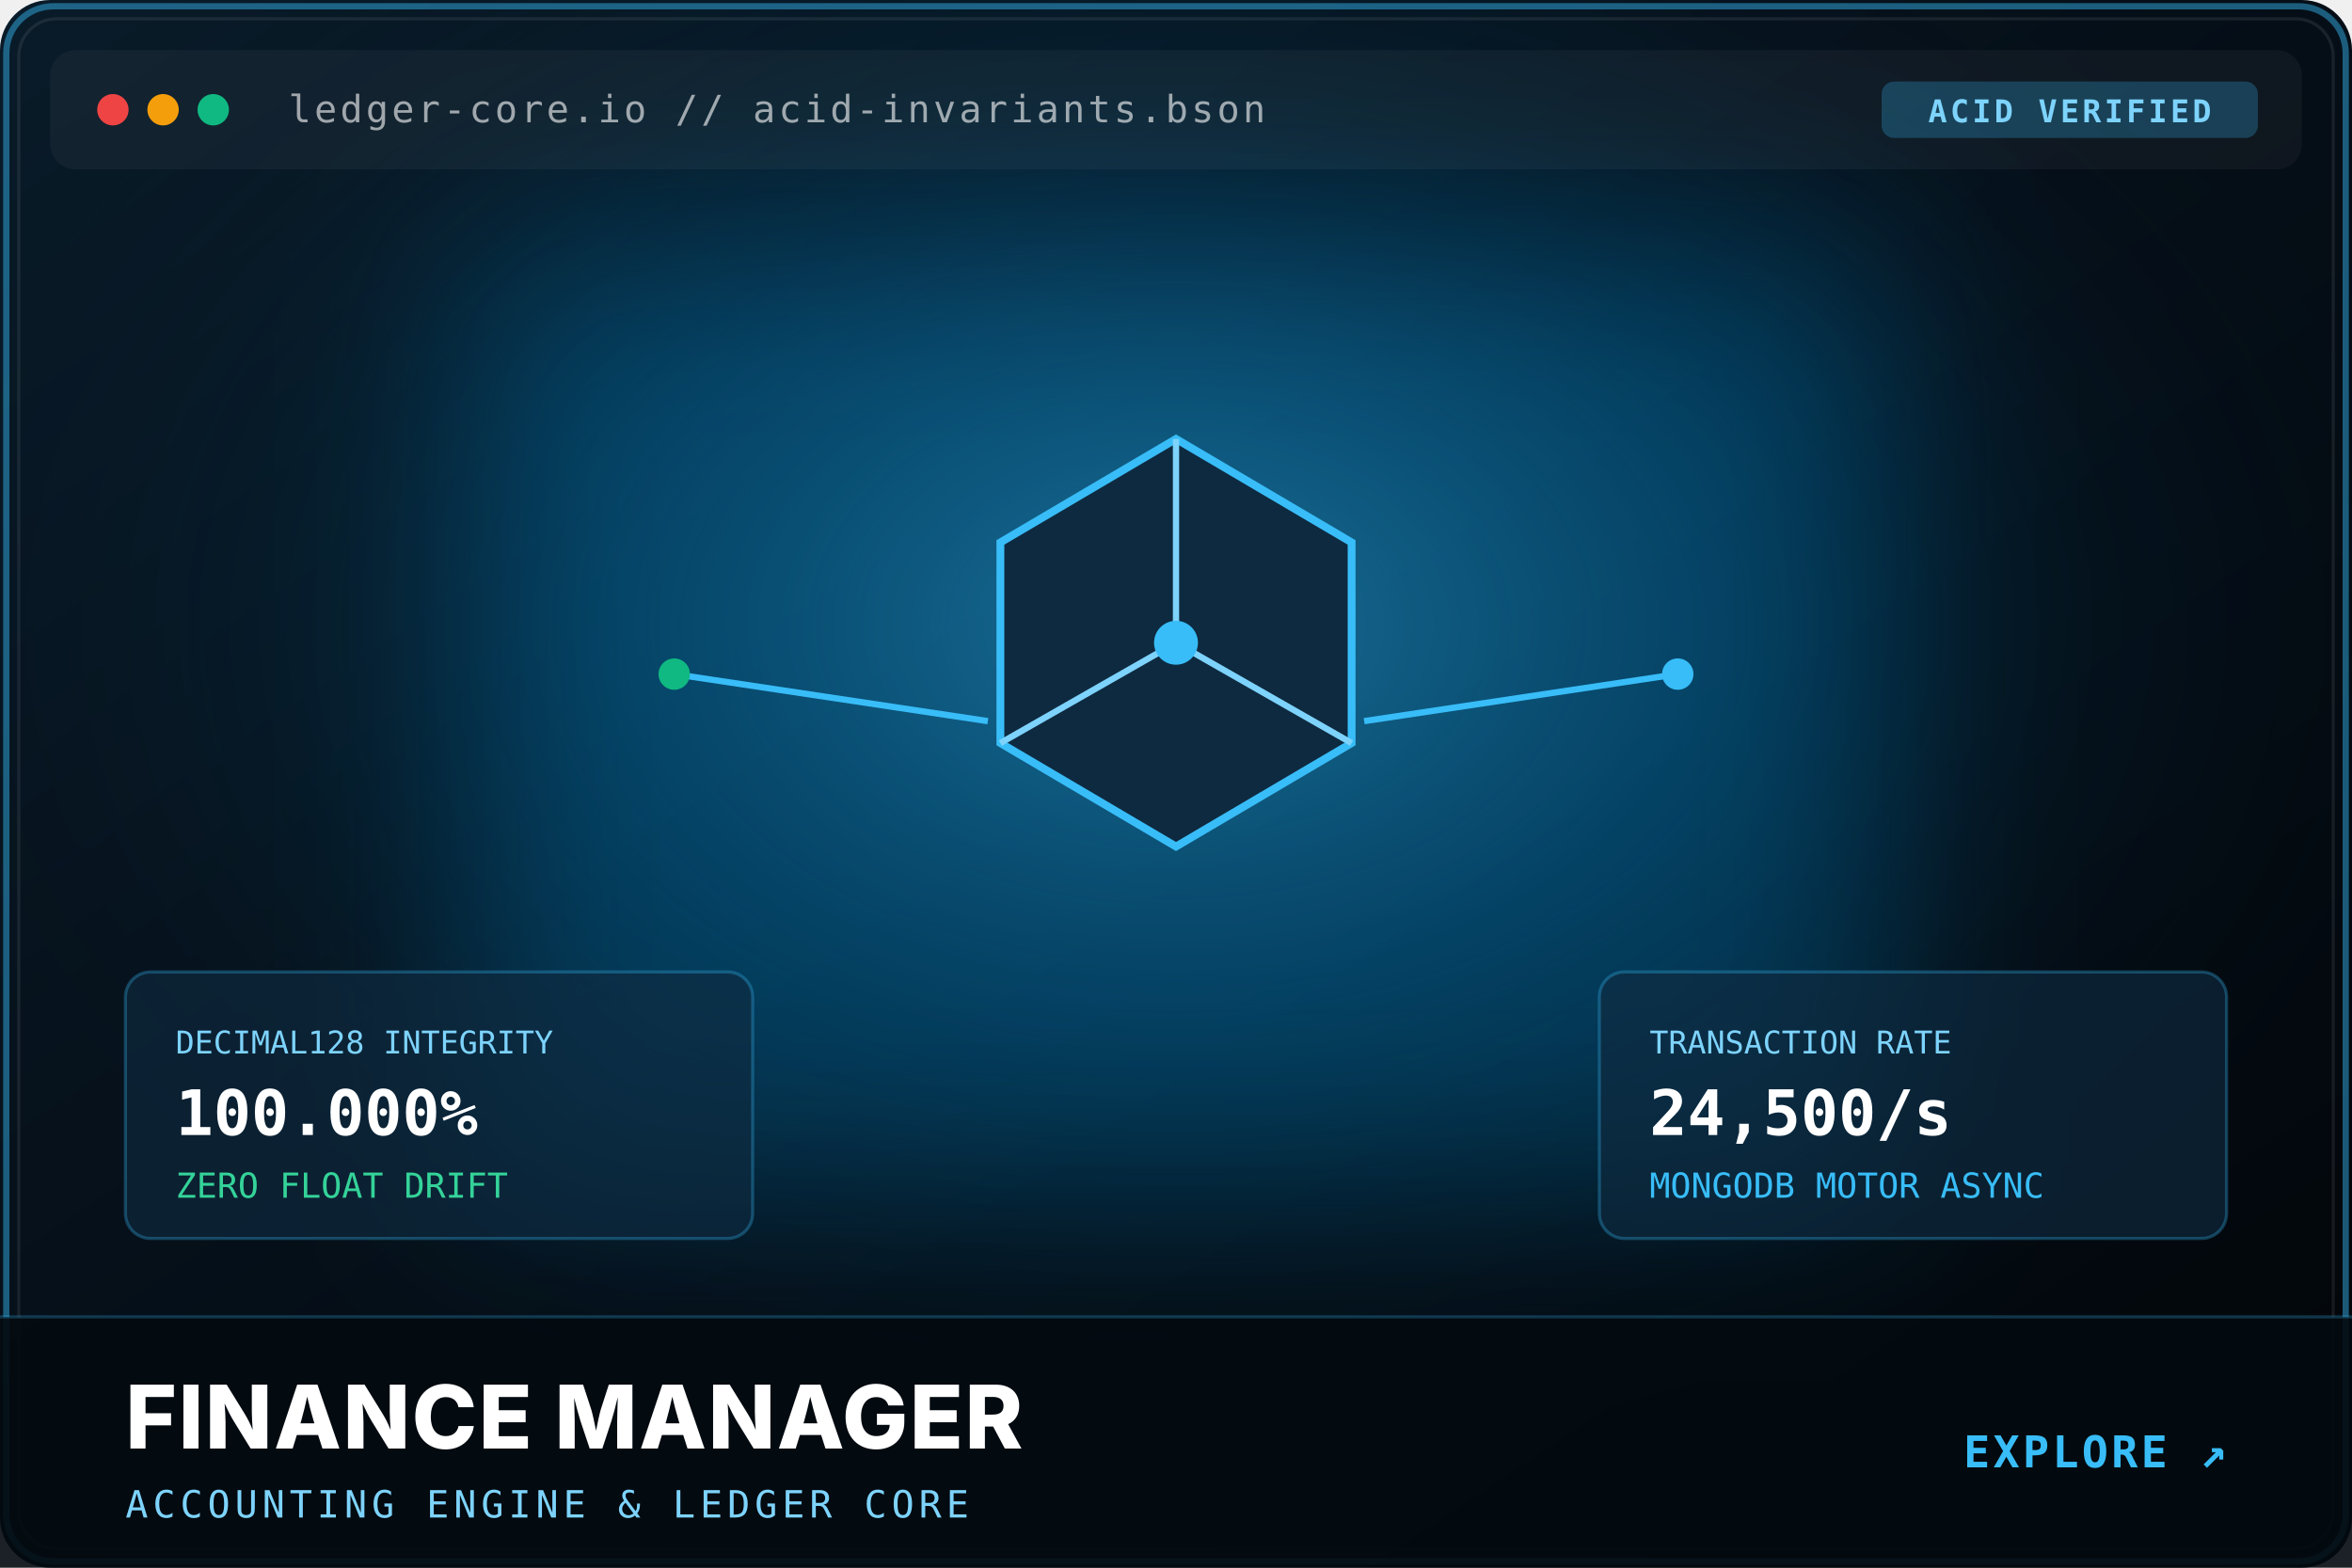
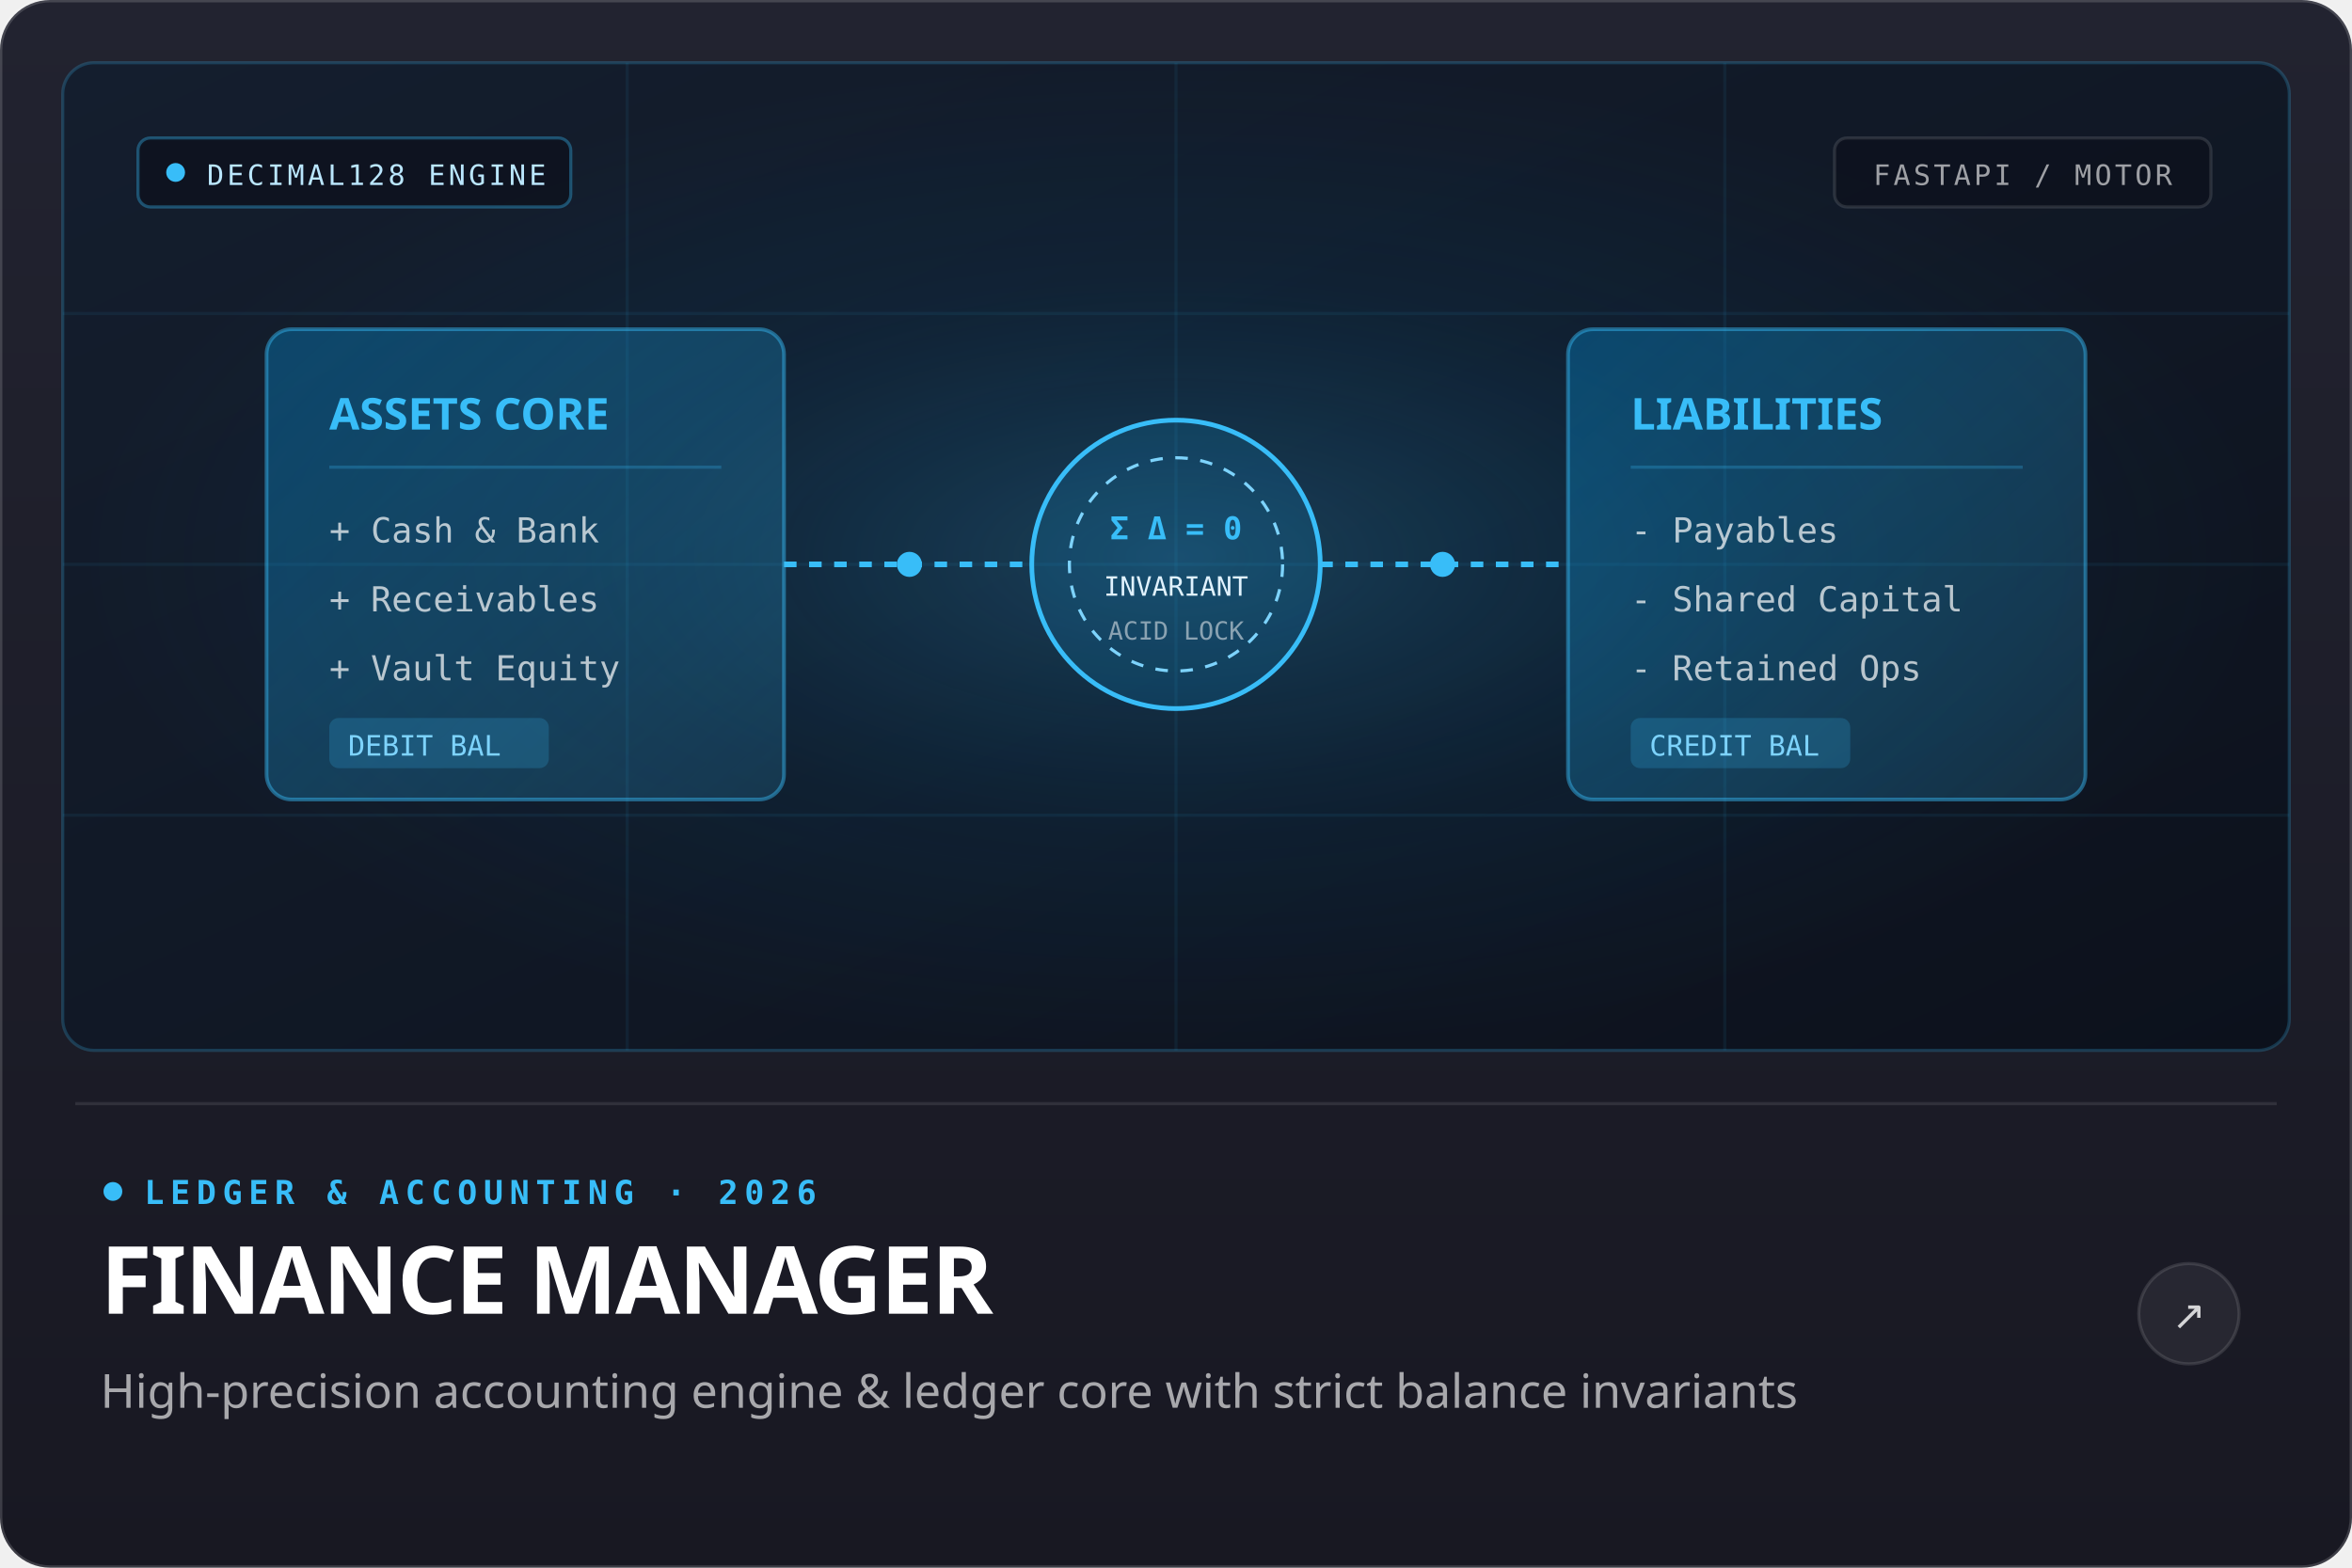
<svg xmlns="http://www.w3.org/2000/svg" width="750" height="500" viewBox="0 0 750 500">
  <defs>
-     <linearGradient id="fmBg" x1="0%" y1="0%" x2="100%" y2="100%">
-       <stop offset="0%" stop-color="#091b29" />
-       <stop offset="50%" stop-color="#050e17" />
-       <stop offset="100%" stop-color="#02060a" />
+     <linearGradient id="cardSurface" x1="0%" y1="0%" x2="0%" y2="100%">
+       <stop offset="0%" stop-color="#222330" />
+       <stop offset="100%" stop-color="#181822" />
    </linearGradient>
-     <radialGradient id="fmGlow" cx="50%" cy="40%" r="55%">
-       <stop offset="0%" stop-color="#38BDF8" stop-opacity="0.45" />
-       <stop offset="50%" stop-color="#0284C7" stop-opacity="0.15" />
-       <stop offset="100%" stop-color="#050e17" stop-opacity="0" />
+     <linearGradient id="visualBg" x1="0%" y1="0%" x2="100%" y2="100%">
+       <stop offset="0%" stop-color="#141e2e" />
+       <stop offset="60%" stop-color="#101724" />
+       <stop offset="100%" stop-color="#0c111c" />
+     </linearGradient>
+     <radialGradient id="financeGlow" cx="50%" cy="50%" r="50%">
+       <stop offset="0%" stop-color="#38BDF8" stop-opacity="0.25" />
+       <stop offset="55%" stop-color="#0284C7" stop-opacity="0.08" />
+       <stop offset="100%" stop-color="#0284C7" stop-opacity="0" />
    </radialGradient>
-     <filter id="fBlur" x="-20%" y="-20%" width="140%" height="140%">
-       <feGaussianBlur stdDeviation="30" />
-     </filter>
+     <linearGradient id="blockGrad" x1="0%" y1="0%" x2="100%" y2="100%">
+       <stop offset="0%" stop-color="#0284C7" stop-opacity="0.4" />
+       <stop offset="100%" stop-color="#38BDF8" stop-opacity="0.15" />
+     </linearGradient>
  </defs>
-   <rect width="750" height="500" fill="url(#fmBg)" rx="16" />
-   <rect x="150" y="80" width="450" height="300" fill="#0284C7" opacity="0.3" filter="url(#fBlur)" />
-   <rect width="750" height="500" fill="url(#fmGlow)" rx="16" />
-   <rect x="2" y="2" width="746" height="496" fill="none" stroke="rgba(56, 189, 248, 0.45)" stroke-width="2" rx="15" />
-   <rect x="6" y="6" width="738" height="488" fill="none" stroke="rgba(255, 255, 255, 0.08)" stroke-width="1" rx="12" />
-   <rect x="16" y="16" width="718" height="38" fill="rgba(255, 255, 255, 0.04)" rx="8" />
-   <circle cx="36" cy="35" r="5" fill="#EF4444" />
-   <circle cx="52" cy="35" r="5" fill="#F59E0B" />
-   <circle cx="68" cy="35" r="5" fill="#10B981" />
-   <text x="92" y="39" font-family="'JetBrains Mono', monospace" font-size="12" fill="rgba(255, 255, 255, 0.6)" letter-spacing="1">ledger-core.io // acid-invariants.bson</text>
-   <rect x="600" y="26" width="120" height="18" fill="rgba(56, 189, 248, 0.25)" rx="4" />
-   <text x="660" y="39" font-family="'JetBrains Mono', monospace" font-size="10" font-weight="700" fill="#7DD3FC" text-anchor="middle" letter-spacing="1">ACID VERIFIED</text>
-   <g transform="translate(375, 205)">
-     <path d="M0 -65 L56 -32 L56 32 L0 65 L-56 32 L-56 -32 Z" fill="#0e2a40" stroke="#38BDF8" stroke-width="2.5" />
-     <path d="M0 -65 L0 0 L56 32 M0 0 L-56 32" fill="none" stroke="#7DD3FC" stroke-width="2" />
-     <circle cx="0" cy="0" r="7" fill="#38BDF8" />
-     <line x1="-160" y1="10" x2="-60" y2="25" stroke="#38BDF8" stroke-width="2" />
-     <line x1="60" y1="25" x2="160" y2="10" stroke="#38BDF8" stroke-width="2" />
-     <circle cx="-160" cy="10" r="5" fill="#10B981" />
-     <circle cx="160" cy="10" r="5" fill="#38BDF8" />
+   <rect width="750" height="500" rx="16" fill="url(#cardSurface)" />
+   <rect width="750" height="500" rx="16" fill="none" stroke="rgba(255, 255, 255, 0.16)" stroke-width="1.5" />
+   <g transform="translate(20, 20)">
+     <rect width="710" height="315" rx="10" fill="url(#visualBg)" />
+     <rect width="710" height="315" rx="10" fill="url(#financeGlow)" />
+     <rect width="710" height="315" rx="10" fill="none" stroke="rgba(56, 189, 248, 0.22)" stroke-width="1" />
+     <g stroke="rgba(56, 189, 248, 0.07)" stroke-width="1">
+       <line x1="0" y1="80" x2="710" y2="80" />
+       <line x1="0" y1="160" x2="710" y2="160" />
+       <line x1="0" y1="240" x2="710" y2="240" />
+       <line x1="180" y1="0" x2="180" y2="315" />
+       <line x1="355" y1="0" x2="355" y2="315" />
+       <line x1="530" y1="0" x2="530" y2="315" />
+     </g>
+     <g transform="translate(65, 55)">
+       <rect x="0" y="30" width="165" height="150" rx="8" fill="url(#blockGrad)" stroke="rgba(56, 189, 248, 0.45)" stroke-width="1.2" />
+       <text x="20" y="62" font-family="'Syne', sans-serif" font-size="14" font-weight="700" fill="#38BDF8">ASSETS CORE</text>
+       <line x1="20" y1="74" x2="145" y2="74" stroke="rgba(56, 189, 248, 0.25)" stroke-width="1" />
+       <text x="20" y="98" font-family="'JetBrains Mono', monospace" font-size="11" fill="rgba(255,255,255,0.7)">+ Cash &amp; Bank</text>
+       <text x="20" y="120" font-family="'JetBrains Mono', monospace" font-size="11" fill="rgba(255,255,255,0.7)">+ Receivables</text>
+       <text x="20" y="142" font-family="'JetBrains Mono', monospace" font-size="11" fill="rgba(255,255,255,0.7)">+ Vault Equity</text>
+       <rect x="20" y="154" width="70" height="16" rx="3" fill="rgba(56, 189, 248, 0.2)" />
+       <text x="26" y="166" font-family="'JetBrains Mono', monospace" font-size="9" fill="#7DD3FC">DEBIT BAL</text>
+       <g transform="translate(290, 105)">
+         <circle r="46" fill="rgba(14, 165, 233, 0.15)" stroke="#38BDF8" stroke-width="1.5" />
+         <circle r="34" fill="none" stroke="#7DD3FC" stroke-width="1" stroke-dasharray="4 4" />
+         <text x="0" y="-8" text-anchor="middle" font-family="'JetBrains Mono', monospace" font-size="10" font-weight="700" fill="#38BDF8">Σ Δ = 0</text>
+         <text x="0" y="10" text-anchor="middle" font-family="'JetBrains Mono', monospace" font-size="8.5" fill="#E0F2FE">INVARIANT</text>
+         <text x="0" y="24" text-anchor="middle" font-family="'JetBrains Mono', monospace" font-size="8" fill="rgba(255,255,255,0.5)">ACID LOCK</text>
+       </g>
+       <path d="M 165 105 L 244 105" stroke="#38BDF8" stroke-width="1.8" stroke-dasharray="4 4" />
+       <circle cx="205" cy="105" r="4" fill="#38BDF8" />
+       <path d="M 336 105 L 415 105" stroke="#38BDF8" stroke-width="1.8" stroke-dasharray="4 4" />
+       <circle cx="375" cy="105" r="4" fill="#38BDF8" />
+       <rect x="415" y="30" width="165" height="150" rx="8" fill="url(#blockGrad)" stroke="rgba(56, 189, 248, 0.45)" stroke-width="1.2" />
+       <text x="435" y="62" font-family="'Syne', sans-serif" font-size="14" font-weight="700" fill="#38BDF8">LIABILITIES</text>
+       <line x1="435" y1="74" x2="560" y2="74" stroke="rgba(56, 189, 248, 0.25)" stroke-width="1" />
+       <text x="435" y="98" font-family="'JetBrains Mono', monospace" font-size="11" fill="rgba(255,255,255,0.7)">- Payables</text>
+       <text x="435" y="120" font-family="'JetBrains Mono', monospace" font-size="11" fill="rgba(255,255,255,0.7)">- Shared Capital</text>
+       <text x="435" y="142" font-family="'JetBrains Mono', monospace" font-size="11" fill="rgba(255,255,255,0.7)">- Retained Ops</text>
+       <rect x="435" y="154" width="70" height="16" rx="3" fill="rgba(56, 189, 248, 0.2)" />
+       <text x="441" y="166" font-family="'JetBrains Mono', monospace" font-size="9" fill="#7DD3FC">CREDIT BAL</text>
+     </g>
+     <g transform="translate(24, 24)">
+       <rect width="138" height="22" rx="4" fill="rgba(12, 17, 28, 0.75)" stroke="rgba(56, 189, 248, 0.35)" stroke-width="1" />
+       <circle cx="12" cy="11" r="3" fill="#38BDF8" />
+       <text x="22" y="15" font-family="'JetBrains Mono', monospace" font-size="9" fill="#BAE6FD" letter-spacing="1">DECIMAL128 ENGINE</text>
+     </g>
+     <g transform="translate(565, 24)">
+       <rect width="120" height="22" rx="4" fill="rgba(12, 17, 28, 0.75)" stroke="rgba(255, 255, 255, 0.12)" stroke-width="1" />
+       <text x="60" y="15" text-anchor="middle" font-family="'JetBrains Mono', monospace" font-size="9" fill="rgba(255, 255, 255, 0.6)" letter-spacing="1">FASTAPI / MOTOR</text>
+     </g>
  </g>
-   <g transform="translate(40, 310)">
-     <rect width="200" height="85" fill="rgba(14, 42, 64, 0.65)" rx="8" stroke="rgba(56, 189, 248, 0.3)" stroke-width="1" />
-     <text x="16" y="26" font-family="'JetBrains Mono', monospace" font-size="10" fill="#7DD3FC">DECIMAL128 INTEGRITY</text>
-     <text x="16" y="52" font-family="'JetBrains Mono', monospace" font-size="20" font-weight="800" fill="#FFFFFF">100.000%</text>
-     <text x="16" y="72" font-family="'JetBrains Mono', monospace" font-size="11" fill="#34D399">ZERO FLOAT DRIFT</text>
+   <line x1="24" y1="352" x2="726" y2="352" stroke="rgba(255, 255, 255, 0.09)" stroke-width="1" />
+   <g transform="translate(32, 375)">
+     <g transform="translate(0, 0)">
+       <circle cx="4" cy="5" r="3" fill="#38BDF8" />
+       <text x="14" y="9" font-family="'JetBrains Mono', monospace" font-size="10.5" font-weight="600" fill="#38BDF8" letter-spacing="2">LEDGER &amp; ACCOUNTING · 2026</text>
+     </g>
+     <text x="0" y="44" font-family="'Syne', system-ui, sans-serif" font-size="30" font-weight="800" fill="#FFFFFF" letter-spacing="-0.02em">FINANCE MANAGER</text>
+     <text x="0" y="74" font-family="'DM Sans', system-ui, sans-serif" font-size="15" fill="rgba(255, 255, 255, 0.62)">High-precision accounting engine &amp; ledger core with strict balance invariants</text>
+     <g transform="translate(650, 28)">
+       <circle cx="16" cy="16" r="16" fill="rgba(255, 255, 255, 0.06)" stroke="rgba(255, 255, 255, 0.12)" stroke-width="1" />
+       <text x="16" y="21" text-anchor="middle" font-family="system-ui, sans-serif" font-size="13" fill="#FFFFFF" opacity="0.8">↗</text>
+     </g>
  </g>
-   <g transform="translate(510, 310)">
-     <rect width="200" height="85" fill="rgba(14, 42, 64, 0.65)" rx="8" stroke="rgba(56, 189, 248, 0.3)" stroke-width="1" />
-     <text x="16" y="26" font-family="'JetBrains Mono', monospace" font-size="10" fill="#7DD3FC">TRANSACTION RATE</text>
-     <text x="16" y="52" font-family="'JetBrains Mono', monospace" font-size="20" font-weight="800" fill="#FFFFFF">24,500/s</text>
-     <text x="16" y="72" font-family="'JetBrains Mono', monospace" font-size="11" fill="#38BDF8">MONGODB MOTOR ASYNC</text>
-   </g>
-   <rect x="0" y="420" width="750" height="80" fill="rgba(4, 10, 16, 0.9)" />
-   <line x1="0" y1="420" x2="750" y2="420" stroke="rgba(56, 189, 248, 0.25)" stroke-width="1" />
-   <text x="40" y="462" font-family="'Syne', -apple-system, sans-serif" font-size="28" font-weight="800" fill="#FFFFFF" letter-spacing="0.5">FINANCE MANAGER</text>
-   <text x="40" y="484" font-family="'JetBrains Mono', monospace" font-size="12" font-weight="500" fill="#7DD3FC" letter-spacing="1.5">ACCOUNTING ENGINE &amp; LEDGER CORE</text>
-   <text x="710" y="468" font-family="'JetBrains Mono', monospace" font-size="14" font-weight="700" fill="#38BDF8" text-anchor="end" letter-spacing="1">EXPLORE ↗</text>
</svg>
